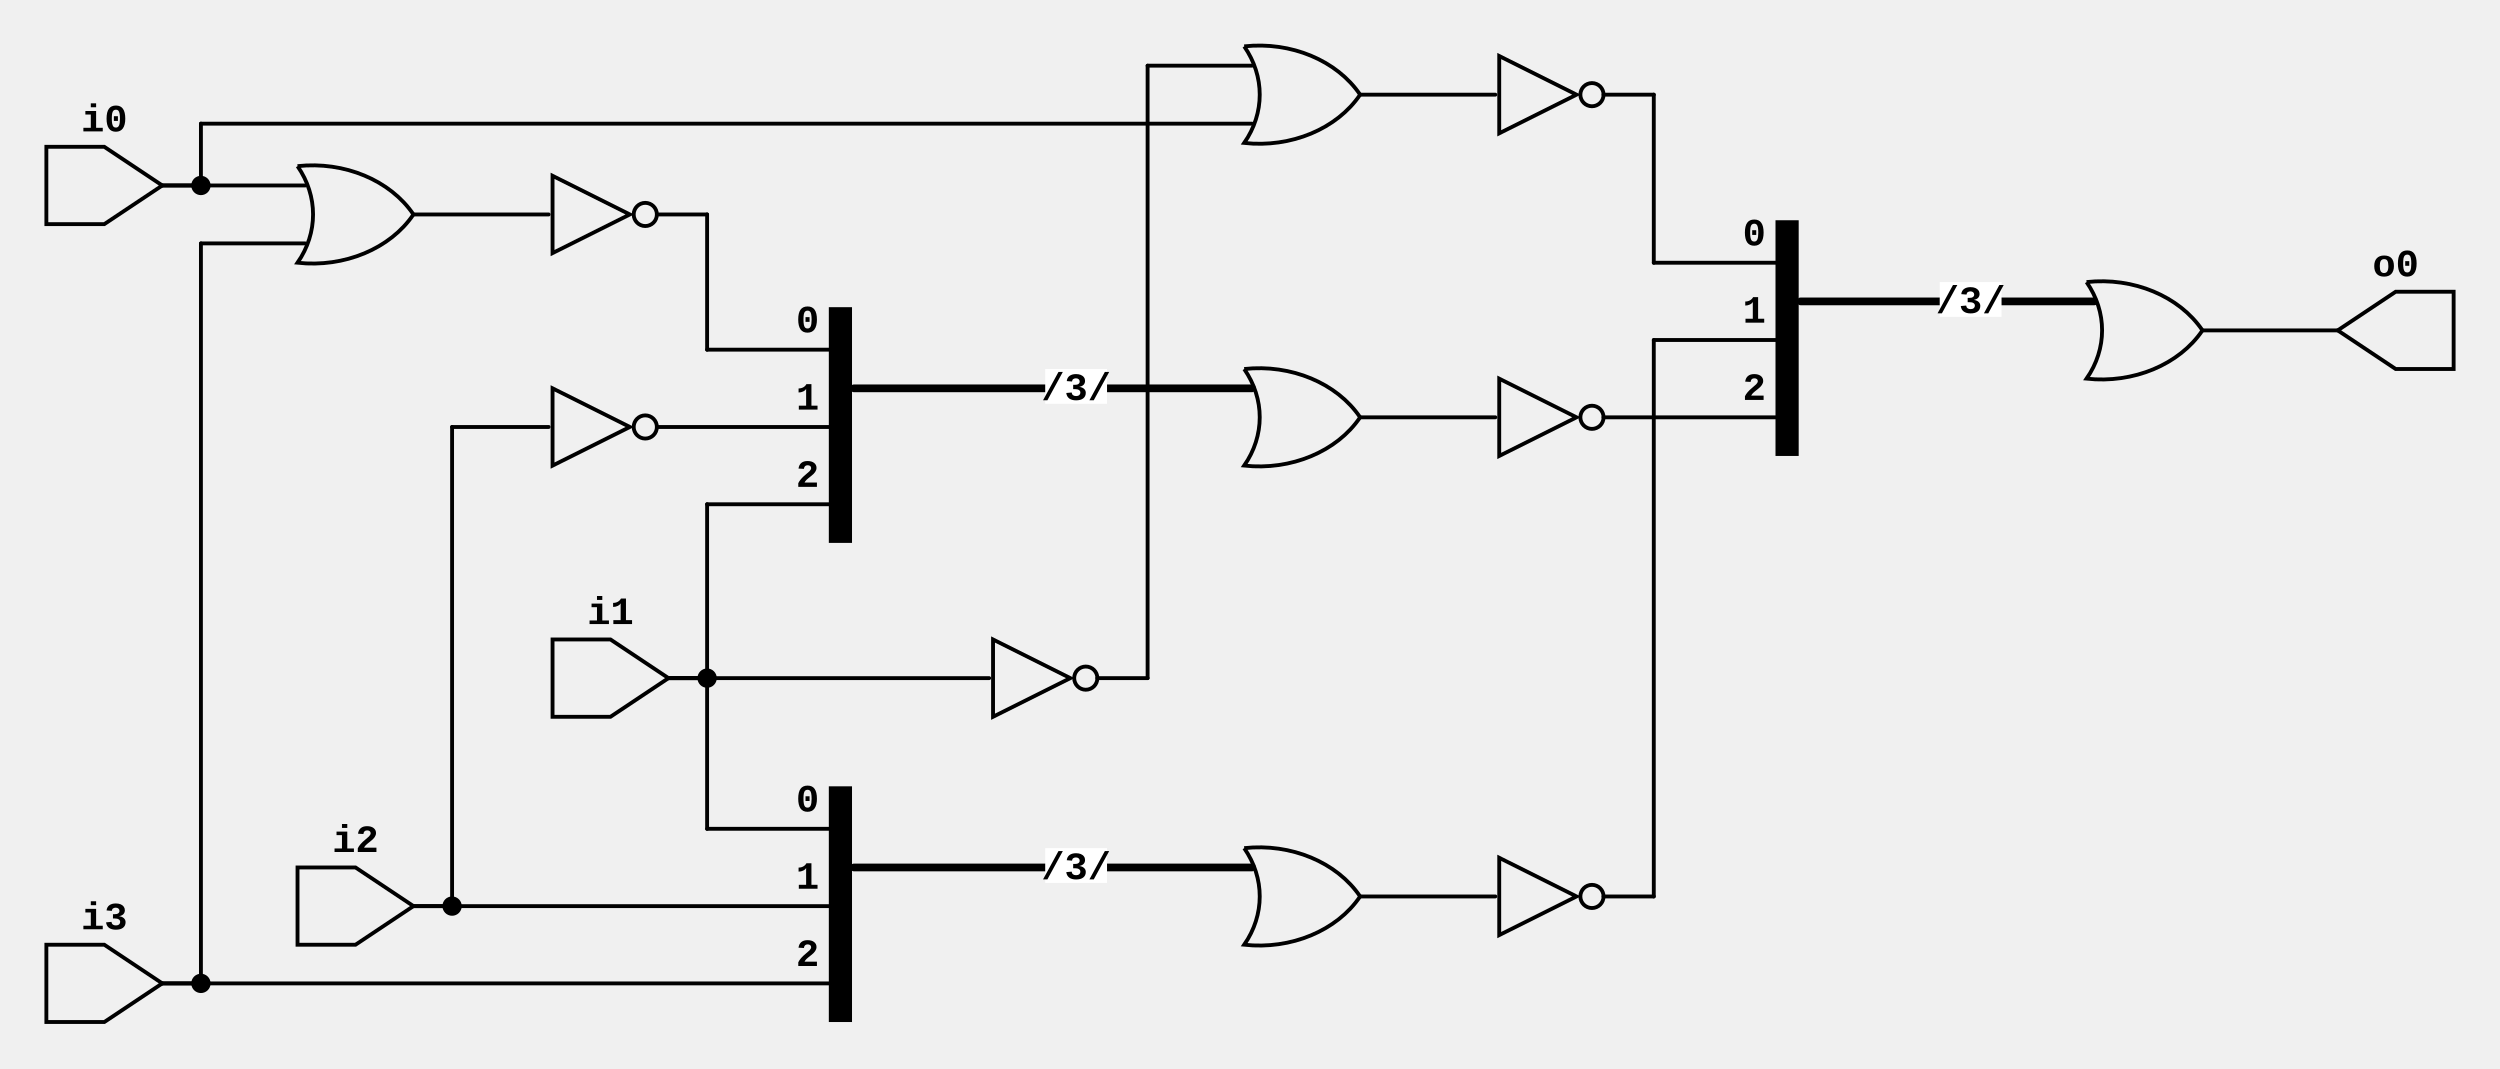
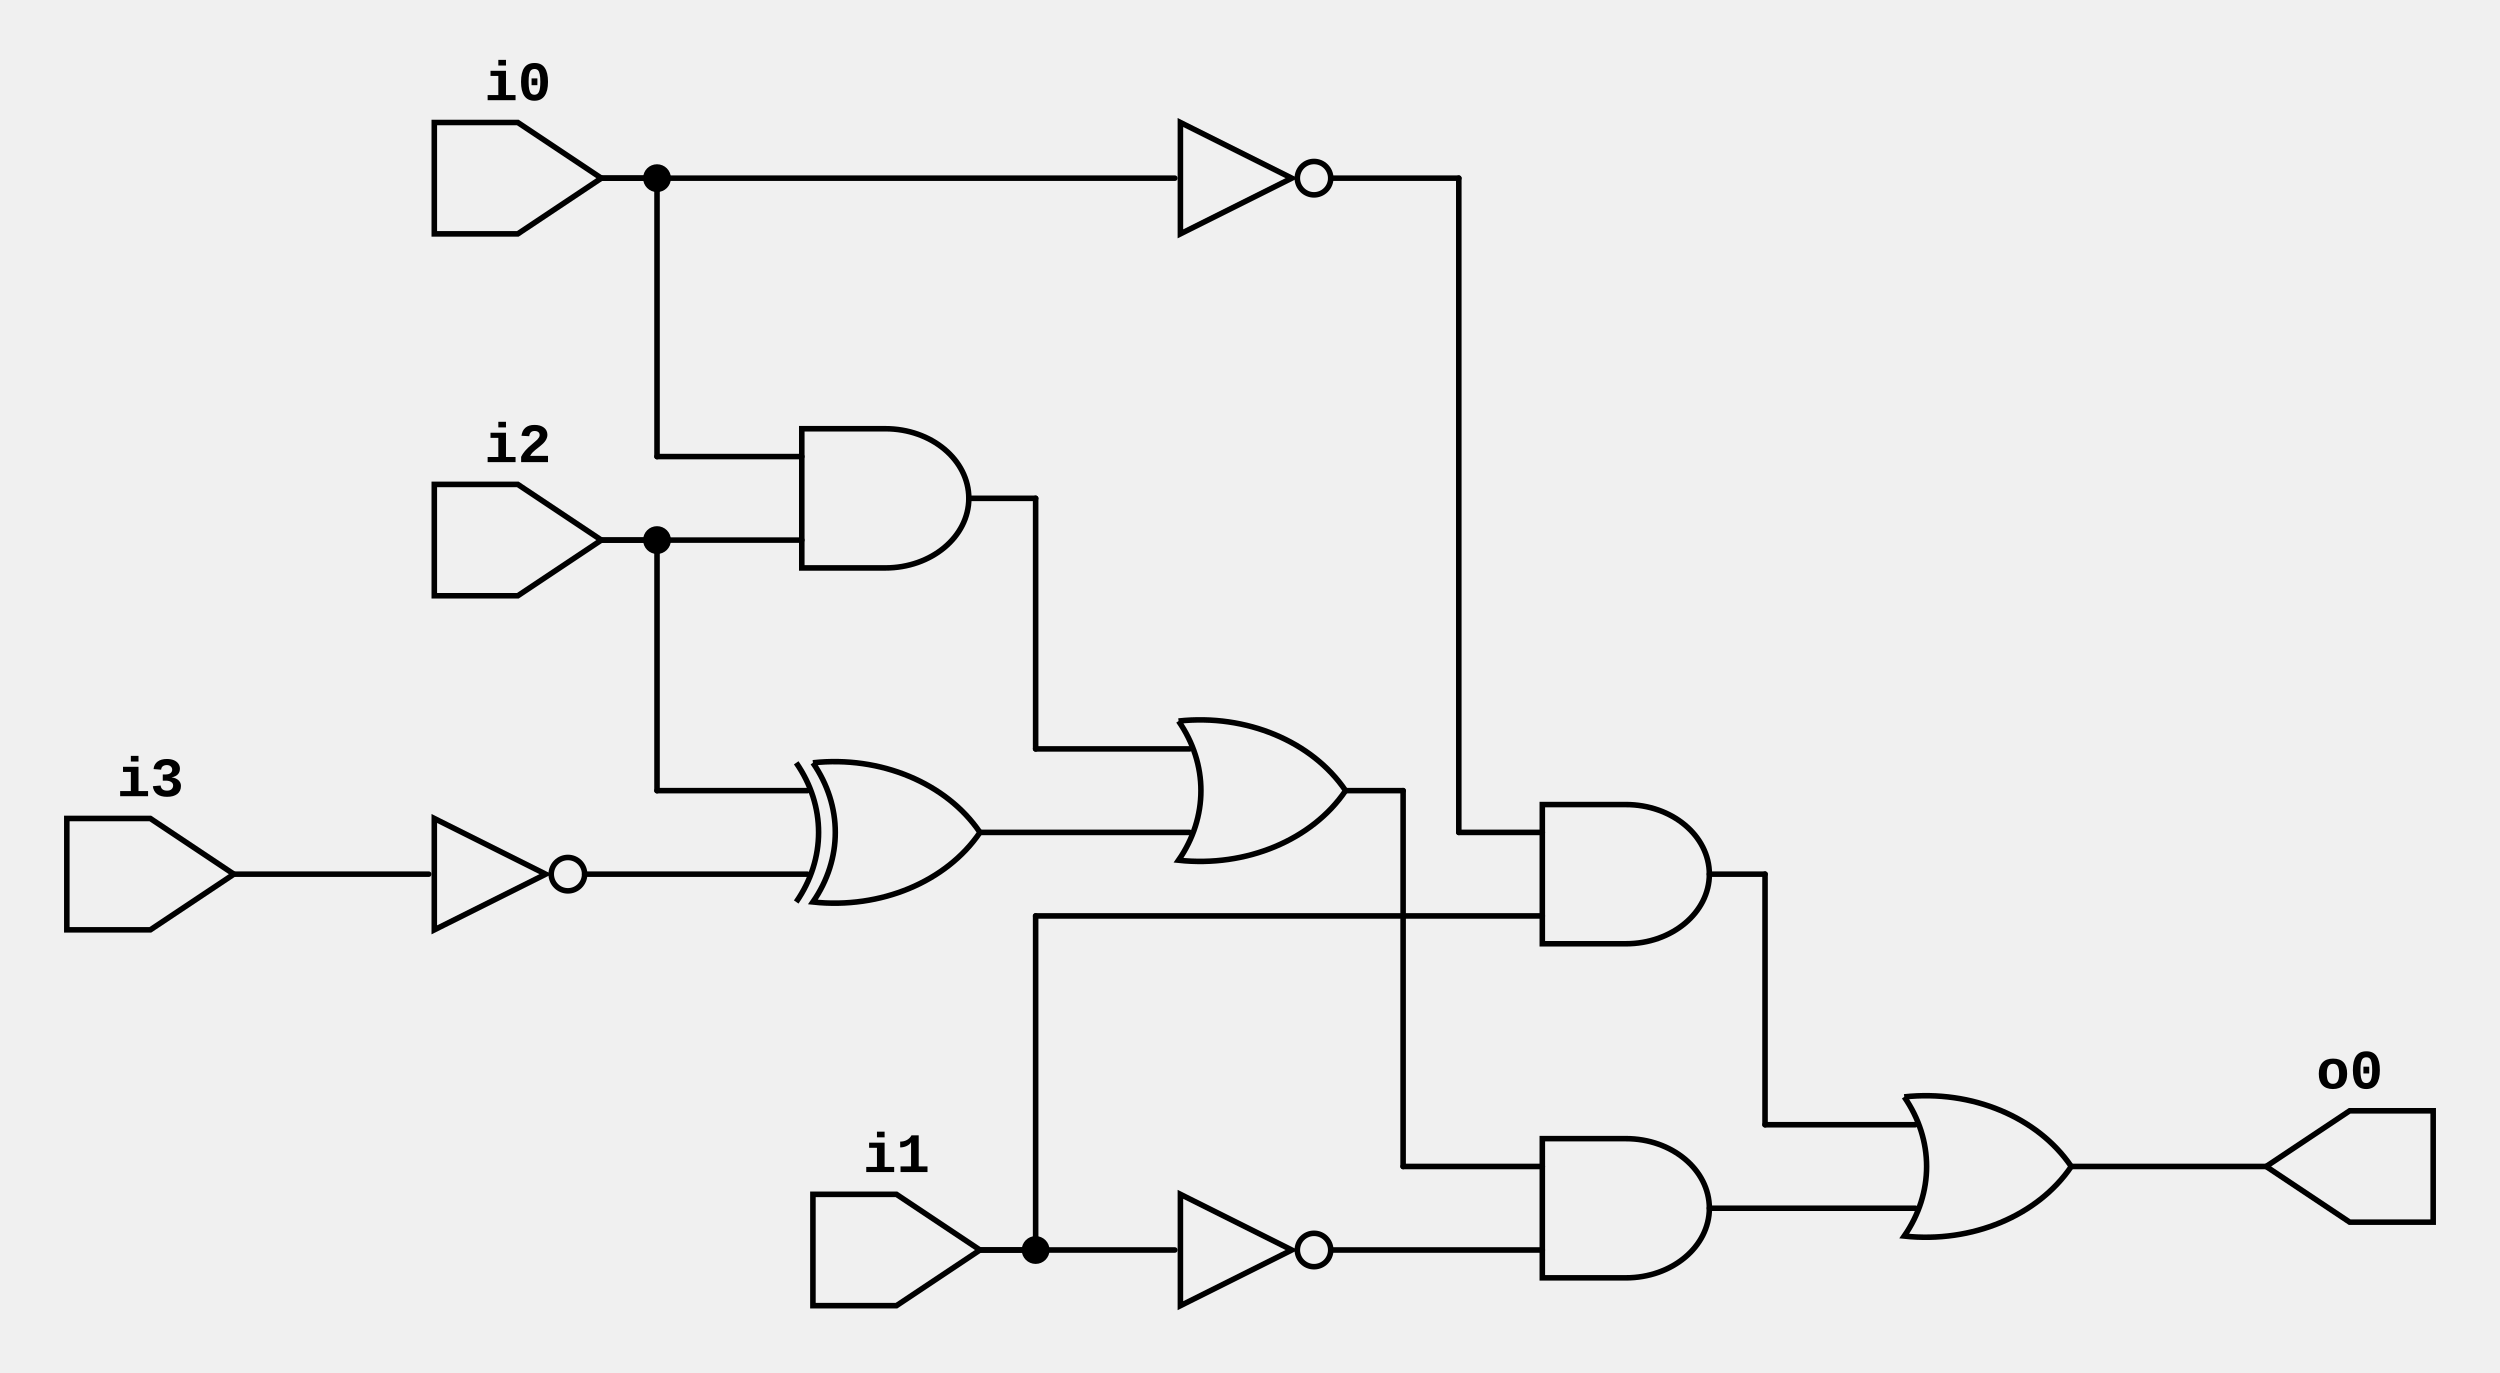
- <svg xmlns="http://www.w3.org/2000/svg" xmlns:ns1="https://github.com/nturley/netlistsvg" width="647" height="276.5">
+ <svg xmlns="http://www.w3.org/2000/svg" xmlns:ns1="https://github.com/nturley/netlistsvg" width="449" height="246.5">
  <style>svg {
  stroke:#000;
  fill:none;
}
text {
  fill:#000;
  stroke:none;
  font-size:10px;
  font-weight: bold;
  font-family: "Courier New", monospace;
}
line {
    stroke-linecap: round;
}
.nodelabel {
  text-anchor: middle;
}
.inputPortLabel {
  text-anchor: end;
}
.splitjoinBody {
  fill:#000;
}</style>
-   <g ns1:type="not" transform="translate(388,98)" ns1:width="30" ns1:height="20" id="cell_Inv$0">
+   <g ns1:type="not" transform="translate(212,214.5)" ns1:width="30" ns1:height="20" id="cell_Inv$6">
    <ns1:alias val="$_NOT_" />
    <ns1:alias val="$not" />
    <ns1:alias val="$logic_not" />
-     <path d="M0,0 L0,20 L20,10 Z" class="cell_Inv$0" />
-     <circle cx="24" cy="10" r="3" class="cell_Inv$0" />
+     <path d="M0,0 L0,20 L20,10 Z" class="cell_Inv$6" />
+     <circle cx="24" cy="10" r="3" class="cell_Inv$6" />
    <g ns1:x="-1" ns1:y="10" ns1:pid="A" />
    <g ns1:x="27" ns1:y="10" ns1:pid="Y" />
  </g>
-   <g ns1:type="not" transform="translate(388,222)" ns1:width="30" ns1:height="20" id="cell_Inv$12">
+   <g ns1:type="and" transform="translate(144,77)" ns1:width="30" ns1:height="25" id="cell_And$10">
+     <ns1:alias val="$and" />
+     <ns1:alias val="$logic_and" />
+     <ns1:alias val="$_AND_" />
+     <ns1:alias val="$reduce_and" />
+     <path d="M0,0 L0,25 L15,25 A15 12.5 0 0 0 15,0 Z" class="cell_And$10" />
+     <g ns1:x="0" ns1:y="5" ns1:pid="A" />
+     <g ns1:x="0" ns1:y="20" ns1:pid="B" />
+     <g ns1:x="30" ns1:y="12.5" ns1:pid="Y" />
+   </g>
+   <g ns1:type="not" transform="translate(212,22)" ns1:width="30" ns1:height="20" id="cell_Inv$12">
    <ns1:alias val="$_NOT_" />
    <ns1:alias val="$not" />
    <ns1:alias val="$logic_not" />
    <path d="M0,0 L0,20 L20,10 Z" class="cell_Inv$12" />
    <circle cx="24" cy="10" r="3" class="cell_Inv$12" />
    <g ns1:x="-1" ns1:y="10" ns1:pid="A" />
    <g ns1:x="27" ns1:y="10" ns1:pid="Y" />
  </g>
-   <g ns1:type="not" transform="translate(143,45.5)" ns1:width="30" ns1:height="20" id="cell_Inv$3">
-     <ns1:alias val="$_NOT_" />
-     <ns1:alias val="$not" />
-     <ns1:alias val="$logic_not" />
-     <path d="M0,0 L0,20 L20,10 Z" class="cell_Inv$3" />
-     <circle cx="24" cy="10" r="3" class="cell_Inv$3" />
-     <g ns1:x="-1" ns1:y="10" ns1:pid="A" />
-     <g ns1:x="27" ns1:y="10" ns1:pid="Y" />
-   </g>
-   <g ns1:type="not" transform="translate(257,165.5)" ns1:width="30" ns1:height="20" id="cell_Inv$7">
+   <g ns1:type="not" transform="translate(78,147)" ns1:width="30" ns1:height="20" id="cell_Inv$7">
    <ns1:alias val="$_NOT_" />
    <ns1:alias val="$not" />
    <ns1:alias val="$logic_not" />
    <path d="M0,0 L0,20 L20,10 Z" class="cell_Inv$7" />
    <circle cx="24" cy="10" r="3" class="cell_Inv$7" />
    <g ns1:x="-1" ns1:y="10" ns1:pid="A" />
    <g ns1:x="27" ns1:y="10" ns1:pid="Y" />
  </g>
-   <g ns1:type="or" transform="translate(322,219.5)" ns1:width="30" ns1:height="25" id="cell_Or$11">
+   <g ns1:type="or" transform="translate(211.6667,129.5)" ns1:width="30" ns1:height="25" id="cell_Or$11">
    <ns1:alias val="$or" />
    <ns1:alias val="$logic_or" />
    <ns1:alias val="$_OR_" />
    <ns1:alias val="$reduce_or" />
    <ns1:alias val="$reduce_bool" />
    <path d="M0,0 A30 25 0 0 1 0,25 A30 25 0 0 0 30,12.5 A30 25 0 0 0 0,0" class="cell_Or$11" />
    <g ns1:x="2" ns1:y="5" ns1:pid="A" />
    <g ns1:x="2" ns1:y="20" ns1:pid="B" />
    <g ns1:x="30" ns1:y="12.5" ns1:pid="Y" />
  </g>
-   <g ns1:type="not" transform="translate(388,14.5)" ns1:width="30" ns1:height="20" id="cell_Inv$2">
-     <ns1:alias val="$_NOT_" />
-     <ns1:alias val="$not" />
-     <ns1:alias val="$logic_not" />
-     <path d="M0,0 L0,20 L20,10 Z" class="cell_Inv$2" />
-     <circle cx="24" cy="10" r="3" class="cell_Inv$2" />
-     <g ns1:x="-1" ns1:y="10" ns1:pid="A" />
-     <g ns1:x="27" ns1:y="10" ns1:pid="Y" />
+   <g ns1:type="and" transform="translate(277,144.5)" ns1:width="30" ns1:height="25" id="cell_And$9">
+     <ns1:alias val="$and" />
+     <ns1:alias val="$logic_and" />
+     <ns1:alias val="$_AND_" />
+     <ns1:alias val="$reduce_and" />
+     <path d="M0,0 L0,25 L15,25 A15 12.5 0 0 0 15,0 Z" class="cell_And$9" />
+     <g ns1:x="0" ns1:y="5" ns1:pid="A" />
+     <g ns1:x="0" ns1:y="20" ns1:pid="B" />
+     <g ns1:x="30" ns1:y="12.5" ns1:pid="Y" />
  </g>
-   <g ns1:type="not" transform="translate(143,100.5)" ns1:width="30" ns1:height="20" id="cell_Inv$9">
-     <ns1:alias val="$_NOT_" />
-     <ns1:alias val="$not" />
-     <ns1:alias val="$logic_not" />
-     <path d="M0,0 L0,20 L20,10 Z" class="cell_Inv$9" />
-     <circle cx="24" cy="10" r="3" class="cell_Inv$9" />
-     <g ns1:x="-1" ns1:y="10" ns1:pid="A" />
-     <g ns1:x="27" ns1:y="10" ns1:pid="Y" />
+   <g ns1:type="and" transform="translate(277,204.5)" ns1:width="30" ns1:height="25" id="cell_And$5">
+     <ns1:alias val="$and" />
+     <ns1:alias val="$logic_and" />
+     <ns1:alias val="$_AND_" />
+     <ns1:alias val="$reduce_and" />
+     <path d="M0,0 L0,25 L15,25 A15 12.5 0 0 0 15,0 Z" class="cell_And$5" />
+     <g ns1:x="0" ns1:y="5" ns1:pid="A" />
+     <g ns1:x="0" ns1:y="20" ns1:pid="B" />
+     <g ns1:x="30" ns1:y="12.5" ns1:pid="Y" />
  </g>
-   <g ns1:type="or" transform="translate(540,73)" ns1:width="30" ns1:height="25" id="cell_Or$5">
+   <g ns1:type="or" transform="translate(342,197)" ns1:width="30" ns1:height="25" id="cell_Or$3">
    <ns1:alias val="$or" />
    <ns1:alias val="$logic_or" />
    <ns1:alias val="$_OR_" />
    <ns1:alias val="$reduce_or" />
    <ns1:alias val="$reduce_bool" />
-     <path d="M0,0 A30 25 0 0 1 0,25 A30 25 0 0 0 30,12.5 A30 25 0 0 0 0,0" class="cell_Or$5" />
+     <path d="M0,0 A30 25 0 0 1 0,25 A30 25 0 0 0 30,12.5 A30 25 0 0 0 0,0" class="cell_Or$3" />
    <g ns1:x="2" ns1:y="5" ns1:pid="A" />
    <g ns1:x="2" ns1:y="20" ns1:pid="B" />
    <g ns1:x="30" ns1:y="12.5" ns1:pid="Y" />
  </g>
-   <g ns1:type="or" transform="translate(322,12)" ns1:width="30" ns1:height="25" id="cell_Or$14">
-     <ns1:alias val="$or" />
-     <ns1:alias val="$logic_or" />
-     <ns1:alias val="$_OR_" />
-     <ns1:alias val="$reduce_or" />
-     <ns1:alias val="$reduce_bool" />
-     <path d="M0,0 A30 25 0 0 1 0,25 A30 25 0 0 0 30,12.5 A30 25 0 0 0 0,0" class="cell_Or$14" />
+   <g ns1:type="reduce_xor" transform="translate(143,137)" ns1:width="33" ns1:height="25" id="cell_Xor$2">
+     <ns1:alias val="$xor" />
+     <ns1:alias val="$reduce_xor" />
+     <ns1:alias val="$_XOR_" />
+     <path d="M3,0 A30 25 0 0 1 3,25 A30 25 0 0 0 33,12.5 A30 25 0 0 0 3,0" class="cell_Xor$2" />
+     <path d="M0,0 A30 25 0 0 1 0,25" class="cell_Xor$2" />
    <g ns1:x="2" ns1:y="5" ns1:pid="A" />
    <g ns1:x="2" ns1:y="20" ns1:pid="B" />
-     <g ns1:x="30" ns1:y="12.5" ns1:pid="Y" />
+     <g ns1:x="33" ns1:y="12.5" ns1:pid="Y" />
  </g>
-   <g ns1:type="or" transform="translate(322,95.5)" ns1:width="30" ns1:height="25" id="cell_Or$6">
-     <ns1:alias val="$or" />
-     <ns1:alias val="$logic_or" />
-     <ns1:alias val="$_OR_" />
-     <ns1:alias val="$reduce_or" />
-     <ns1:alias val="$reduce_bool" />
-     <path d="M0,0 A30 25 0 0 1 0,25 A30 25 0 0 0 30,12.5 A30 25 0 0 0 0,0" class="cell_Or$6" />
-     <g ns1:x="2" ns1:y="5" ns1:pid="A" />
-     <g ns1:x="2" ns1:y="20" ns1:pid="B" />
-     <g ns1:x="30" ns1:y="12.5" ns1:pid="Y" />
-   </g>
-   <g ns1:type="or" transform="translate(77,43)" ns1:width="30" ns1:height="25" id="cell_Or$13">
-     <ns1:alias val="$or" />
-     <ns1:alias val="$logic_or" />
-     <ns1:alias val="$_OR_" />
-     <ns1:alias val="$reduce_or" />
-     <ns1:alias val="$reduce_bool" />
-     <path d="M0,0 A30 25 0 0 1 0,25 A30 25 0 0 0 30,12.5 A30 25 0 0 0 0,0" class="cell_Or$13" />
-     <g ns1:x="2" ns1:y="5" ns1:pid="A" />
-     <g ns1:x="2" ns1:y="20" ns1:pid="B" />
-     <g ns1:x="30" ns1:y="12.5" ns1:pid="Y" />
-   </g>
-   <g ns1:type="inputExt" transform="translate(12,38)" ns1:width="30" ns1:height="20" id="cell_i0">
+   <g ns1:type="inputExt" transform="translate(78,22)" ns1:width="30" ns1:height="20" id="cell_i0">
    <text x="15" y="-4" class="nodelabel cell_i0" ns1:attribute="ref">i0</text>
    <ns1:alias val="$_inputExt_" />
    <path d="M0,0 L0,20 L15,20 L30,10 L15,0 Z" class="cell_i0" />
    <g ns1:x="30" ns1:y="10" ns1:pid="Y" />
  </g>
-   <g ns1:type="inputExt" transform="translate(12,244.5)" ns1:width="30" ns1:height="20" id="cell_i3">
+   <g ns1:type="inputExt" transform="translate(12,147)" ns1:width="30" ns1:height="20" id="cell_i3">
    <text x="15" y="-4" class="nodelabel cell_i3" ns1:attribute="ref">i3</text>
    <ns1:alias val="$_inputExt_" />
    <path d="M0,0 L0,20 L15,20 L30,10 L15,0 Z" class="cell_i3" />
    <g ns1:x="30" ns1:y="10" ns1:pid="Y" />
  </g>
-   <g ns1:type="inputExt" transform="translate(143,165.5)" ns1:width="30" ns1:height="20" id="cell_i1">
+   <g ns1:type="inputExt" transform="translate(146,214.5)" ns1:width="30" ns1:height="20" id="cell_i1">
    <text x="15" y="-4" class="nodelabel cell_i1" ns1:attribute="ref">i1</text>
    <ns1:alias val="$_inputExt_" />
    <path d="M0,0 L0,20 L15,20 L30,10 L15,0 Z" class="cell_i1" />
    <g ns1:x="30" ns1:y="10" ns1:pid="Y" />
  </g>
-   <g ns1:type="inputExt" transform="translate(77,224.5)" ns1:width="30" ns1:height="20" id="cell_i2">
+   <g ns1:type="inputExt" transform="translate(78,87)" ns1:width="30" ns1:height="20" id="cell_i2">
    <text x="15" y="-4" class="nodelabel cell_i2" ns1:attribute="ref">i2</text>
    <ns1:alias val="$_inputExt_" />
    <path d="M0,0 L0,20 L15,20 L30,10 L15,0 Z" class="cell_i2" />
    <g ns1:x="30" ns1:y="10" ns1:pid="Y" />
  </g>
-   <g ns1:type="outputExt" transform="translate(605,75.5)" ns1:width="30" ns1:height="20" id="cell_o0">
+   <g ns1:type="outputExt" transform="translate(407,199.5)" ns1:width="30" ns1:height="20" id="cell_o0">
    <text x="15" y="-4" class="nodelabel cell_o0" ns1:attribute="ref">o0</text>
    <ns1:alias val="$_outputExt_" />
    <path d="M30,0 L30,20 L15,20 L0,10 L15,0 Z" class="cell_o0" />
    <g ns1:x="0" ns1:y="10" ns1:pid="A" />
  </g>
-   <g ns1:type="join" transform="translate(215,204)" ns1:width="4" ns1:height="40" id="cell_$join$,4,1,8,">
-     <rect width="5" height="60" class="splitjoinBody" ns1:generic="body" />
-     <ns1:alias val="$_join_" />
-     <g ns1:x="5" ns1:y="20" ns1:pid="out" />
-     <g transform="translate(0,10)" ns1:x="0" ns1:y="10" ns1:pid="in0">
-       <text x="-3" y="-4" class="inputPortLabel">0</text>
-     </g>
-     <g transform="translate(0,30)" ns1:x="0" ns1:y="10" ns1:pid="in0">
-       <text x="-3" y="-4" class="inputPortLabel">1</text>
-     </g>
-     <g transform="translate(0,50)" ns1:x="0" ns1:y="10" ns1:pid="in0">
-       <text x="-3" y="-4" class="inputPortLabel">2</text>
-     </g>
-   </g>
-   <g ns1:type="join" transform="translate(460,57.5)" ns1:width="4" ns1:height="40" id="cell_$join$,2,12,0,">
-     <rect width="5" height="60" class="splitjoinBody" ns1:generic="body" />
-     <ns1:alias val="$_join_" />
-     <g ns1:x="5" ns1:y="20" ns1:pid="out" />
-     <g transform="translate(0,10)" ns1:x="0" ns1:y="10" ns1:pid="in0">
-       <text x="-3" y="-4" class="inputPortLabel">0</text>
-     </g>
-     <g transform="translate(0,30)" ns1:x="0" ns1:y="10" ns1:pid="in0">
-       <text x="-3" y="-4" class="inputPortLabel">1</text>
-     </g>
-     <g transform="translate(0,50)" ns1:x="0" ns1:y="10" ns1:pid="in0">
-       <text x="-3" y="-4" class="inputPortLabel">2</text>
-     </g>
-   </g>
-   <g ns1:type="join" transform="translate(215,80)" ns1:width="4" ns1:height="40" id="cell_$join$,3,9,4,">
-     <rect width="5" height="60" class="splitjoinBody" ns1:generic="body" />
-     <ns1:alias val="$_join_" />
-     <g ns1:x="5" ns1:y="20" ns1:pid="out" />
-     <g transform="translate(0,10)" ns1:x="0" ns1:y="10" ns1:pid="in0">
-       <text x="-3" y="-4" class="inputPortLabel">0</text>
-     </g>
-     <g transform="translate(0,30)" ns1:x="0" ns1:y="10" ns1:pid="in0">
-       <text x="-3" y="-4" class="inputPortLabel">1</text>
-     </g>
-     <g transform="translate(0,50)" ns1:x="0" ns1:y="10" ns1:pid="in0">
-       <text x="-3" y="-4" class="inputPortLabel">2</text>
-     </g>
-   </g>
-   <line x1="352" x2="387" y1="108" y2="108" class="net_6 width_1" style="stroke-width: 1" />
-   <line x1="352" x2="387" y1="232" y2="232" class="net_11 width_1" style="stroke-width: 1" />
-   <line x1="107" x2="142" y1="55.5" y2="55.5" class="net_13 width_1" style="stroke-width: 1" />
-   <line x1="173" x2="256" y1="175.5" y2="175.5" class="net_4 width_1" style="stroke-width: 1" />
-   <line x1="173" x2="183" y1="175.5" y2="175.5" class="net_4 width_1" style="stroke-width: 1" />
-   <line x1="183" x2="183" y1="175.5" y2="214.5" class="net_4 width_1" style="stroke-width: 1" />
-   <circle cx="183" cy="175.5" r="2" style="fill:#000" class="net_4 width_1" />
-   <line x1="183" x2="215" y1="214.5" y2="214.5" class="net_4 width_1" style="stroke-width: 1" />
-   <line x1="173" x2="183" y1="175.5" y2="175.5" class="net_4 width_1" style="stroke-width: 1" />
-   <line x1="183" x2="183" y1="175.5" y2="130.5" class="net_4 width_1" style="stroke-width: 1" />
-   <line x1="183" x2="215" y1="130.5" y2="130.5" class="net_4 width_1" style="stroke-width: 1" />
-   <line x1="221" x2="324" y1="224.5" y2="224.5" class="net_4,1,8 width_3" style="stroke-width: 2" />
-   <line x1="352" x2="387" y1="24.5" y2="24.5" class="net_14 width_1" style="stroke-width: 1" />
-   <line x1="107" x2="117" y1="234.5" y2="234.5" class="net_1 width_1" style="stroke-width: 1" />
-   <line x1="117" x2="117" y1="234.5" y2="110.5" class="net_1 width_1" style="stroke-width: 1" />
-   <circle cx="117" cy="234.5" r="2" style="fill:#000" class="net_1 width_1" />
-   <line x1="117" x2="142" y1="110.5" y2="110.5" class="net_1 width_1" style="stroke-width: 1" />
-   <line x1="107" x2="215" y1="234.5" y2="234.5" class="net_1 width_1" style="stroke-width: 1" />
-   <line x1="466" x2="542" y1="78" y2="78" class="net_2,12,0 width_3" style="stroke-width: 2" />
-   <line x1="284" x2="297" y1="175.5" y2="175.5" class="net_7 width_1" style="stroke-width: 1" />
-   <line x1="297" x2="297" y1="175.5" y2="17" class="net_7 width_1" style="stroke-width: 1" />
-   <line x1="297" x2="324" y1="17" y2="17" class="net_7 width_1" style="stroke-width: 1" />
-   <line x1="42" x2="52" y1="48" y2="48" class="net_10 width_1" style="stroke-width: 1" />
-   <line x1="52" x2="52" y1="48" y2="32" class="net_10 width_1" style="stroke-width: 1" />
-   <circle cx="52" cy="48" r="2" style="fill:#000" class="net_10 width_1" />
-   <line x1="52" x2="324" y1="32" y2="32" class="net_10 width_1" style="stroke-width: 1" />
-   <line x1="42" x2="79" y1="48" y2="48" class="net_10 width_1" style="stroke-width: 1" />
-   <line x1="221" x2="324" y1="100.5" y2="100.5" class="net_3,9,4 width_3" style="stroke-width: 2" />
-   <line x1="42" x2="52" y1="254.5" y2="254.5" class="net_8 width_1" style="stroke-width: 1" />
-   <line x1="52" x2="52" y1="254.5" y2="63" class="net_8 width_1" style="stroke-width: 1" />
-   <circle cx="52" cy="254.5" r="2" style="fill:#000" class="net_8 width_1" />
-   <line x1="52" x2="79" y1="63" y2="63" class="net_8 width_1" style="stroke-width: 1" />
-   <line x1="42" x2="215" y1="254.5" y2="254.5" class="net_8 width_1" style="stroke-width: 1" />
-   <line x1="570" x2="605" y1="85.5" y2="85.5" class="net_5 width_1" style="stroke-width: 1" />
-   <line x1="415" x2="428" y1="24.5" y2="24.5" class="net_2 width_1" style="stroke-width: 1" />
-   <line x1="428" x2="428" y1="24.5" y2="68" class="net_2 width_1" style="stroke-width: 1" />
-   <line x1="428" x2="460" y1="68" y2="68" class="net_2 width_1" style="stroke-width: 1" />
-   <line x1="415" x2="428" y1="232" y2="232" class="net_12 width_1" style="stroke-width: 1" />
-   <line x1="428" x2="428" y1="232" y2="88" class="net_12 width_1" style="stroke-width: 1" />
-   <line x1="428" x2="460" y1="88" y2="88" class="net_12 width_1" style="stroke-width: 1" />
-   <line x1="415" x2="460" y1="108" y2="108" class="net_0 width_1" style="stroke-width: 1" />
-   <line x1="170" x2="183" y1="55.5" y2="55.5" class="net_3 width_1" style="stroke-width: 1" />
-   <line x1="183" x2="183" y1="55.5" y2="90.5" class="net_3 width_1" style="stroke-width: 1" />
-   <line x1="183" x2="215" y1="90.5" y2="90.5" class="net_3 width_1" style="stroke-width: 1" />
-   <line x1="170" x2="215" y1="110.5" y2="110.5" class="net_9 width_1" style="stroke-width: 1" />
-   <rect x="270.5" y="219.5" width="16" height="9" class="net_4,1,8 width_3 busLabel_3" style="fill: white; stroke: none" />
-   <text x="269.5" y="227.5" class="net_4,1,8 width_3 busLabel_3">/3/</text>
-   <rect x="502" y="73" width="16" height="9" class="net_2,12,0 width_3 busLabel_3" style="fill: white; stroke: none" />
-   <text x="501" y="81" class="net_2,12,0 width_3 busLabel_3">/3/</text>
-   <rect x="270.5" y="95.5" width="16" height="9" class="net_3,9,4 width_3 busLabel_3" style="fill: white; stroke: none" />
-   <text x="269.5" y="103.5" class="net_3,9,4 width_3 busLabel_3">/3/</text>
+   <line x1="176" x2="211" y1="224.5" y2="224.5" class="net_4 width_1" style="stroke-width: 1" />
+   <line x1="176" x2="186" y1="224.5" y2="224.5" class="net_4 width_1" style="stroke-width: 1" />
+   <line x1="186" x2="186" y1="224.5" y2="164.5" class="net_4 width_1" style="stroke-width: 1" />
+   <circle cx="186" cy="224.5" r="2" style="fill:#000" class="net_4 width_1" />
+   <line x1="186" x2="277" y1="164.5" y2="164.5" class="net_4 width_1" style="stroke-width: 1" />
+   <line x1="108" x2="118" y1="32" y2="32" class="net_0 width_1" style="stroke-width: 1" />
+   <line x1="118" x2="118" y1="32" y2="82" class="net_0 width_1" style="stroke-width: 1" />
+   <circle cx="118" cy="32" r="2" style="fill:#000" class="net_0 width_1" />
+   <line x1="118" x2="144" y1="82" y2="82" class="net_0 width_1" style="stroke-width: 1" />
+   <line x1="108" x2="211" y1="32" y2="32" class="net_0 width_1" style="stroke-width: 1" />
+   <line x1="108" x2="144" y1="97" y2="97" class="net_1 width_1" style="stroke-width: 1" />
+   <line x1="108" x2="118" y1="97" y2="97" class="net_1 width_1" style="stroke-width: 1" />
+   <line x1="118" x2="118" y1="97" y2="142" class="net_1 width_1" style="stroke-width: 1" />
+   <circle cx="118" cy="97" r="2" style="fill:#000" class="net_1 width_1" />
+   <line x1="118" x2="145" y1="142" y2="142" class="net_1 width_1" style="stroke-width: 1" />
+   <line x1="42" x2="77" y1="157" y2="157" class="net_8 width_1" style="stroke-width: 1" />
+   <line x1="174" x2="186" y1="89.5" y2="89.5" class="net_10 width_1" style="stroke-width: 1" />
+   <line x1="186" x2="186" y1="89.5" y2="134.5" class="net_10 width_1" style="stroke-width: 1" />
+   <line x1="186" x2="213.667" y1="134.5" y2="134.5" class="net_10 width_1" style="stroke-width: 1" />
+   <line x1="176" x2="213.667" y1="149.5" y2="149.5" class="net_2 width_1" style="stroke-width: 1" />
+   <line x1="239" x2="262" y1="32" y2="32" class="net_12 width_1" style="stroke-width: 1" />
+   <line x1="262" x2="262" y1="32" y2="149.5" class="net_12 width_1" style="stroke-width: 1" />
+   <line x1="262" x2="277" y1="149.5" y2="149.5" class="net_12 width_1" style="stroke-width: 1" />
+   <line x1="241.667" x2="252" y1="142" y2="142" class="net_11 width_1" style="stroke-width: 1" />
+   <line x1="252" x2="252" y1="142" y2="209.5" class="net_11 width_1" style="stroke-width: 1" />
+   <line x1="252" x2="277" y1="209.5" y2="209.5" class="net_11 width_1" style="stroke-width: 1" />
+   <line x1="239" x2="277" y1="224.5" y2="224.5" class="net_6 width_1" style="stroke-width: 1" />
+   <line x1="307" x2="317" y1="157" y2="157" class="net_9 width_1" style="stroke-width: 1" />
+   <line x1="317" x2="317" y1="157" y2="202" class="net_9 width_1" style="stroke-width: 1" />
+   <line x1="317" x2="344" y1="202" y2="202" class="net_9 width_1" style="stroke-width: 1" />
+   <line x1="307" x2="344" y1="217" y2="217" class="net_5 width_1" style="stroke-width: 1" />
+   <line x1="105" x2="145" y1="157" y2="157" class="net_7 width_1" style="stroke-width: 1" />
+   <line x1="372" x2="407" y1="209.5" y2="209.5" class="net_3 width_1" style="stroke-width: 1" />
</svg>
